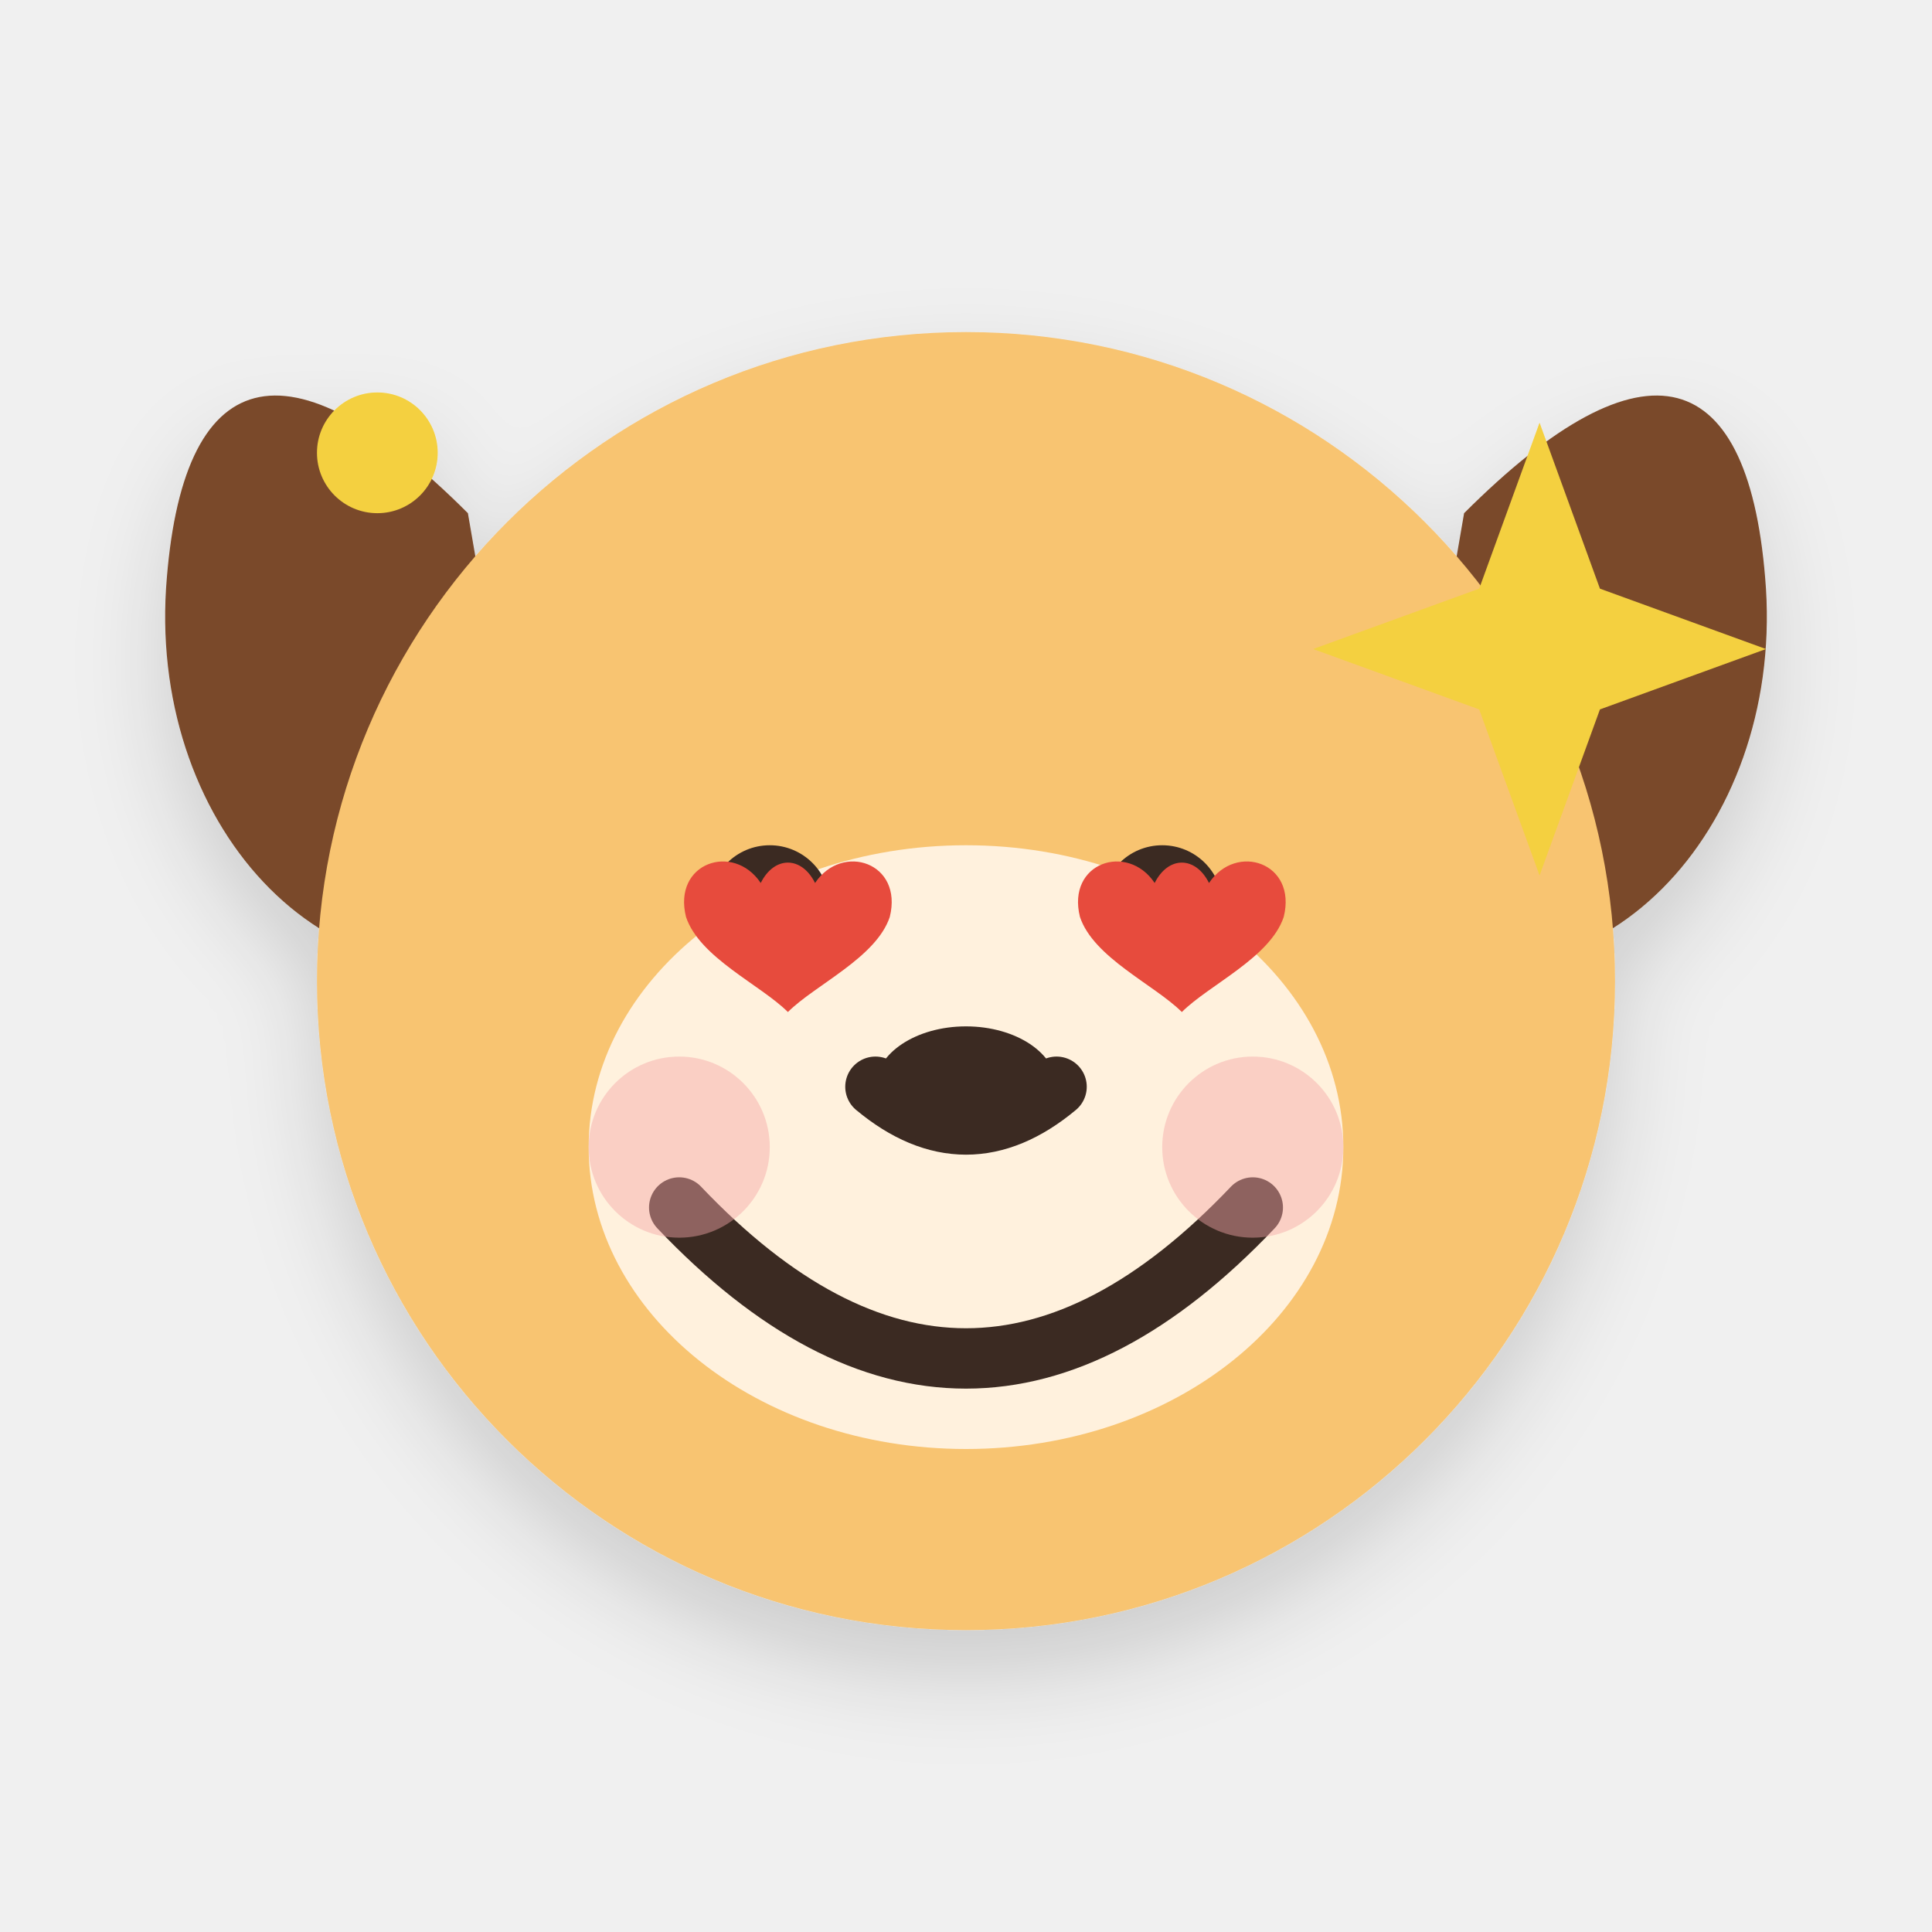
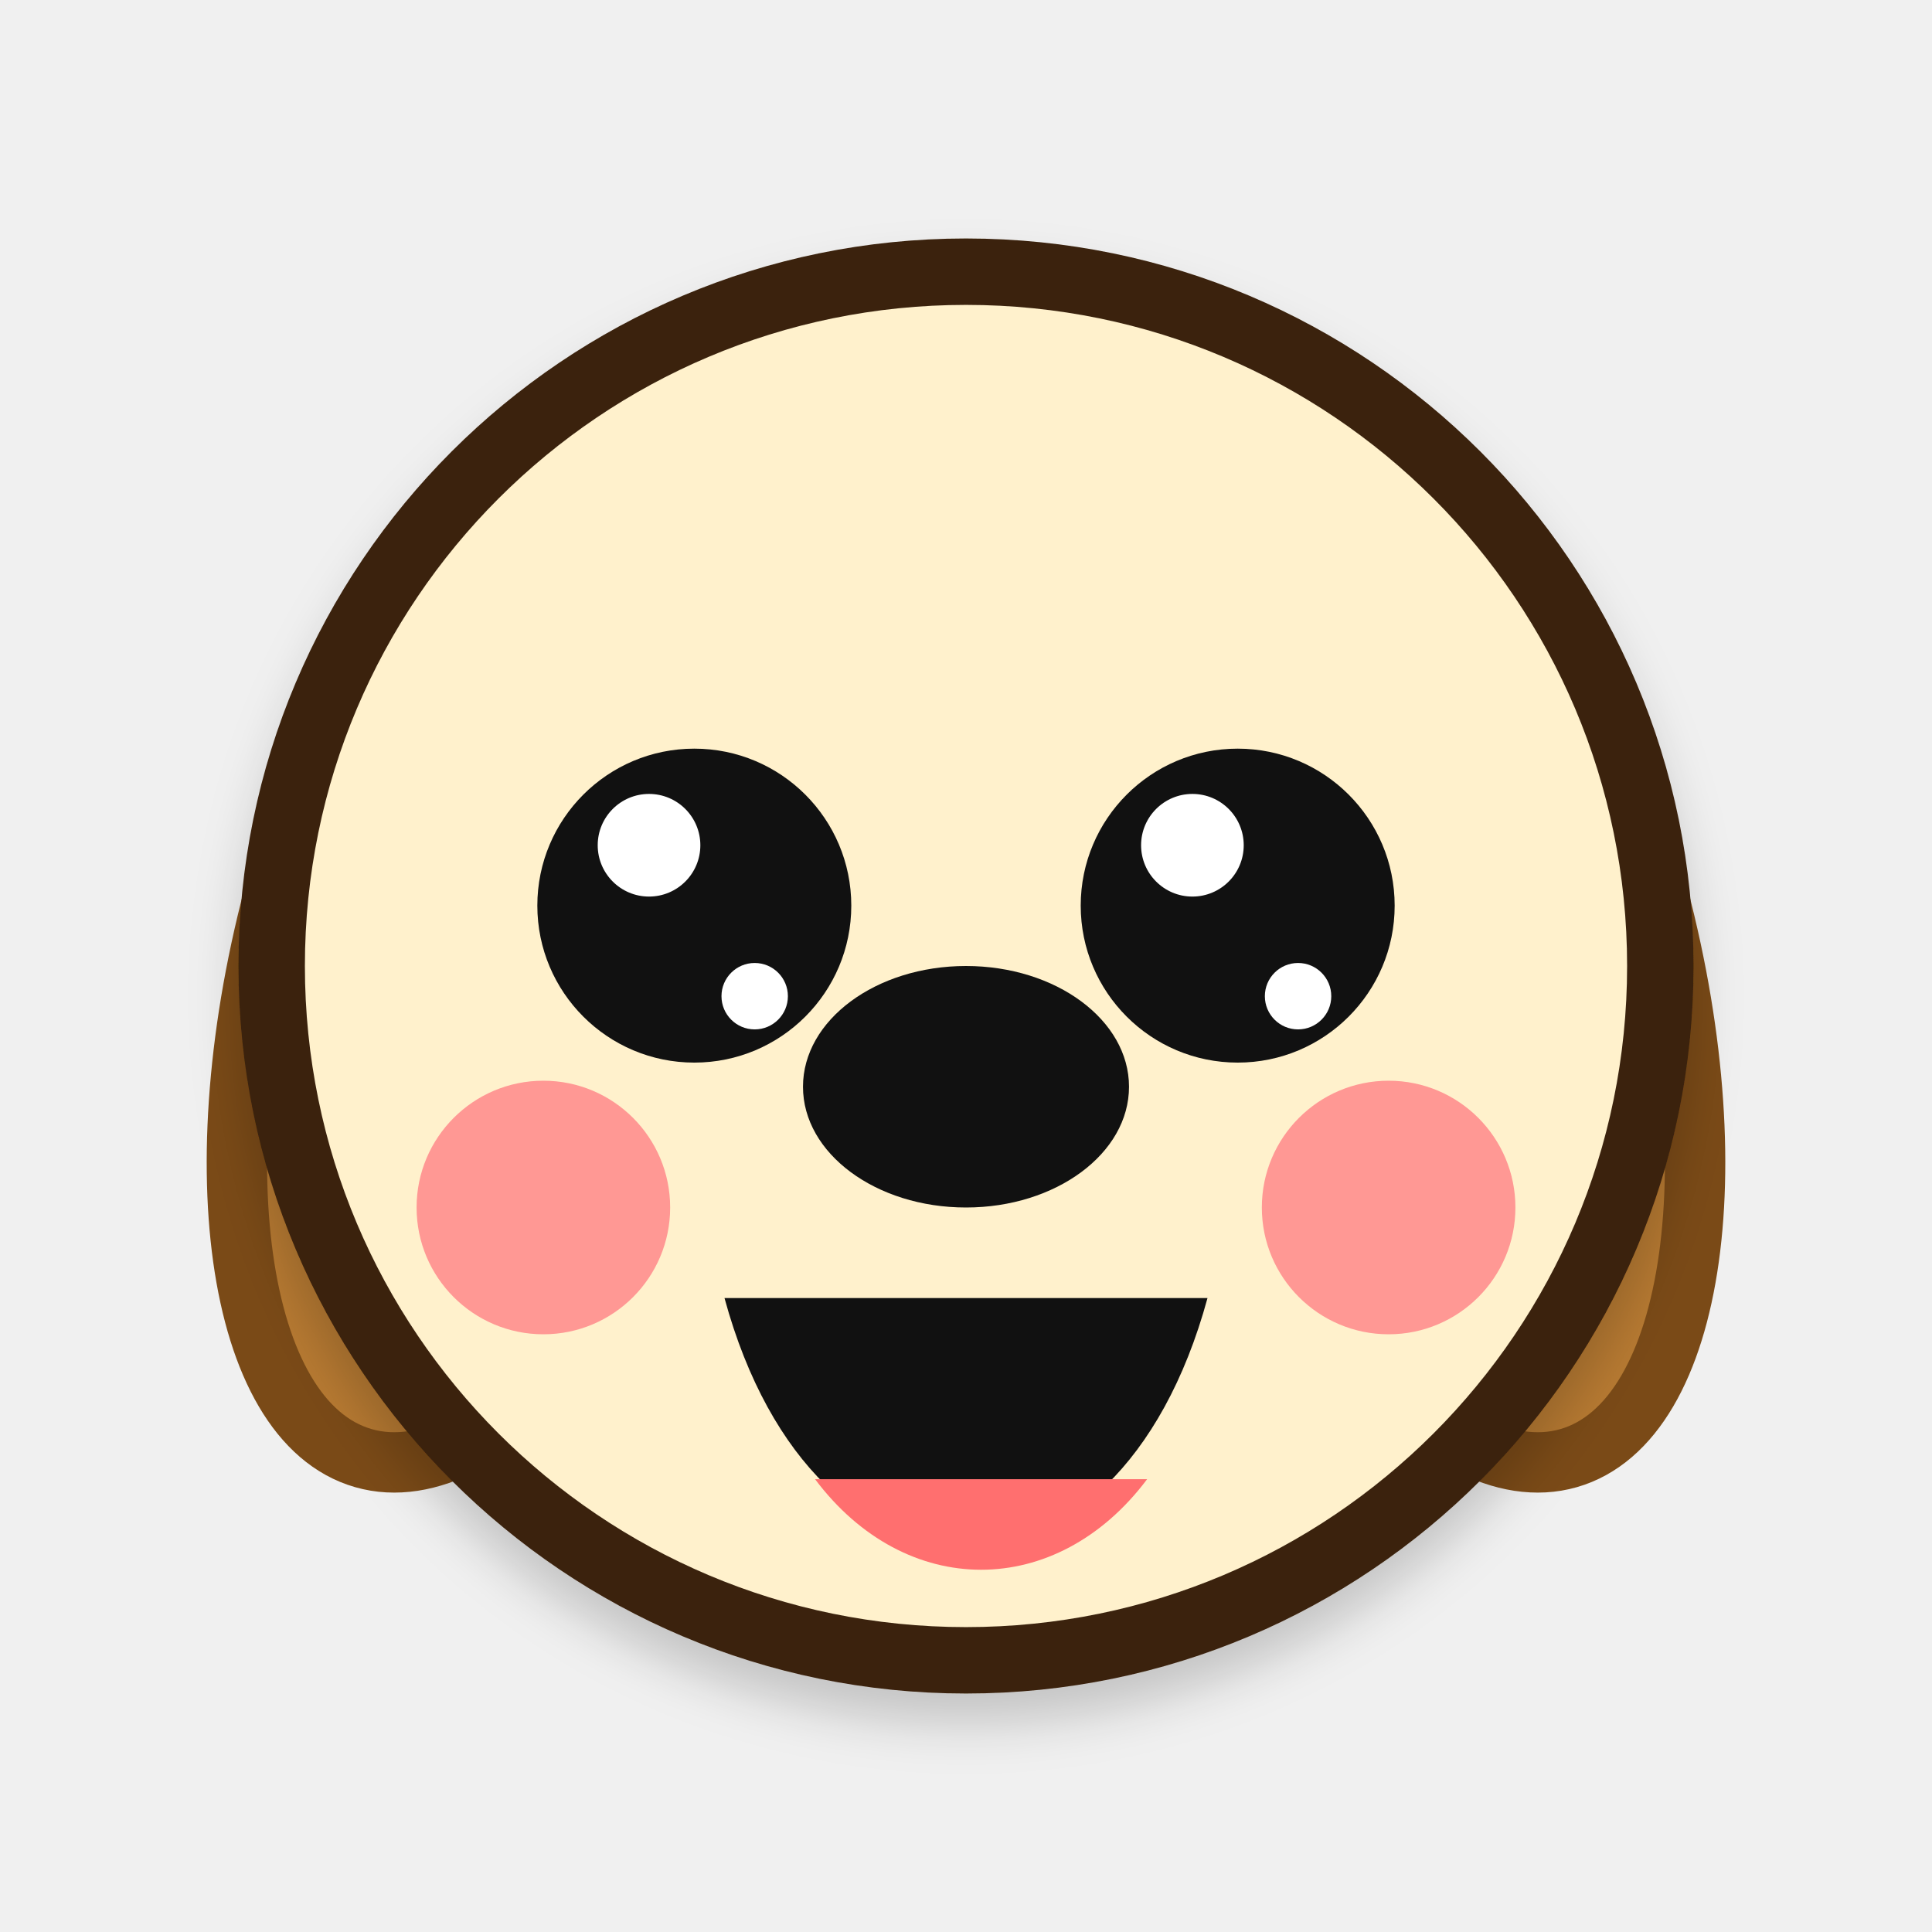
- <svg xmlns="http://www.w3.org/2000/svg" width="128" height="128" viewBox="0 0 128 128" role="img" aria-label="매우 좋음">
+ <svg xmlns="http://www.w3.org/2000/svg" width="64" height="64" viewBox="0 0 64 64" role="img" aria-labelledby="title">
  <defs>
-     <filter id="shadow" x="-20%" y="-20%" width="140%" height="140%">
-       <feDropShadow dx="0" dy="3" stdDeviation="3" flood-opacity="0.15" />
+     <filter id="softShadow" x="-20%" y="-20%" width="140%" height="140%">
+       <feDropShadow dx="0" dy="1" stdDeviation="0.8" flood-opacity="0.18" />
    </filter>
  </defs>
-   <g filter="url(#shadow)">
-     <path d="M31 34 C19 22 12 24 11 39 C10 55 22 68 36 63 Z" fill="#7A4A2A" />
-     <path d="M97 34 C109 22 116 24 117 39 C118 55 106 68 92 63 Z" fill="#7A4A2A" />
-     <circle cx="64" cy="65" r="43" fill="#F8C471" />
-     <ellipse cx="64" cy="76" rx="25" ry="20" fill="#FFF3E3" opacity="0.95" />
-     <circle cx="51" cy="60" r="4" fill="#3A2A22" />
-     <circle cx="77" cy="60" r="4" fill="#3A2A22" />
-     <path d="M47 55 C43 49 34 52 36 60 C38 66 47 70 51 74 C55 70 64 66 66 60 C68 52 59 49 55 55 C53 51 49 51 47 55Z" fill="#E74C3C" transform="scale(.45) translate(65,75)" />
-     <path d="M47 55 C43 49 34 52 36 60 C38 66 47 70 51 74 C55 70 64 66 66 60 C68 52 59 49 55 55 C53 51 49 51 47 55Z" fill="#E74C3C" transform="scale(.45) translate(123,75)" />
-     <path d="M58 72 Q64 77 70 72" stroke="#3A2A22" stroke-width="4" stroke-linecap="round" fill="none" />
-     <ellipse cx="64" cy="72" rx="6" ry="4" fill="#3A2A22" />
-     <path d="M45 80 Q64 100 83 80" stroke="#3A2A22" stroke-width="4" stroke-linecap="round" fill="none" />
-     <circle cx="45" cy="76" r="6" fill="#F5A6A6" opacity="0.45" />
-     <circle cx="83" cy="76" r="6" fill="#F5A6A6" opacity="0.45" />
-     <path d="M102 28 L106 39 L117 43 L106 47 L102 58 L98 47 L87 43 L98 39 Z" fill="#F4D03F" />
-     <circle cx="25" cy="30" r="4" fill="#F4D03F" />
-   </g>
+   <ellipse cx="17" cy="31" rx="8" ry="18" fill="#B77A32" stroke="#7A4A17" stroke-width="2" transform="rotate(16 17 31)" />
+   <ellipse cx="47" cy="31" rx="8" ry="18" fill="#B77A32" stroke="#7A4A17" stroke-width="2" transform="rotate(-16 47 31)" />
+   <circle cx="32" cy="32" r="23" fill="#FFF1CC" stroke="#3A2410" stroke-width="2.2" filter="url(#softShadow)" />
+   <circle cx="23" cy="30" r="5.2" fill="#111" />
+   <circle cx="41" cy="30" r="5.2" fill="#111" />
+   <circle cx="21.5" cy="28" r="1.7" fill="#fff" />
+   <circle cx="39.5" cy="28" r="1.7" fill="#fff" />
+   <circle cx="25" cy="33" r="1.1" fill="#fff" />
+   <circle cx="43" cy="33" r="1.1" fill="#fff" />
+   <circle cx="18" cy="40" r="4.2" fill="#FF8E8E" opacity="0.9" />
+   <circle cx="46" cy="40" r="4.2" fill="#FF8E8E" opacity="0.9" />
+   <ellipse cx="32" cy="36" rx="5.4" ry="4" fill="#111" />
+   <path d="M24 43 C27 54, 37 54, 40 43 Z" fill="#111" />
+   <path d="M27 49 C30 53, 35 53, 38 49" fill="#FF6F6F" />
</svg>
